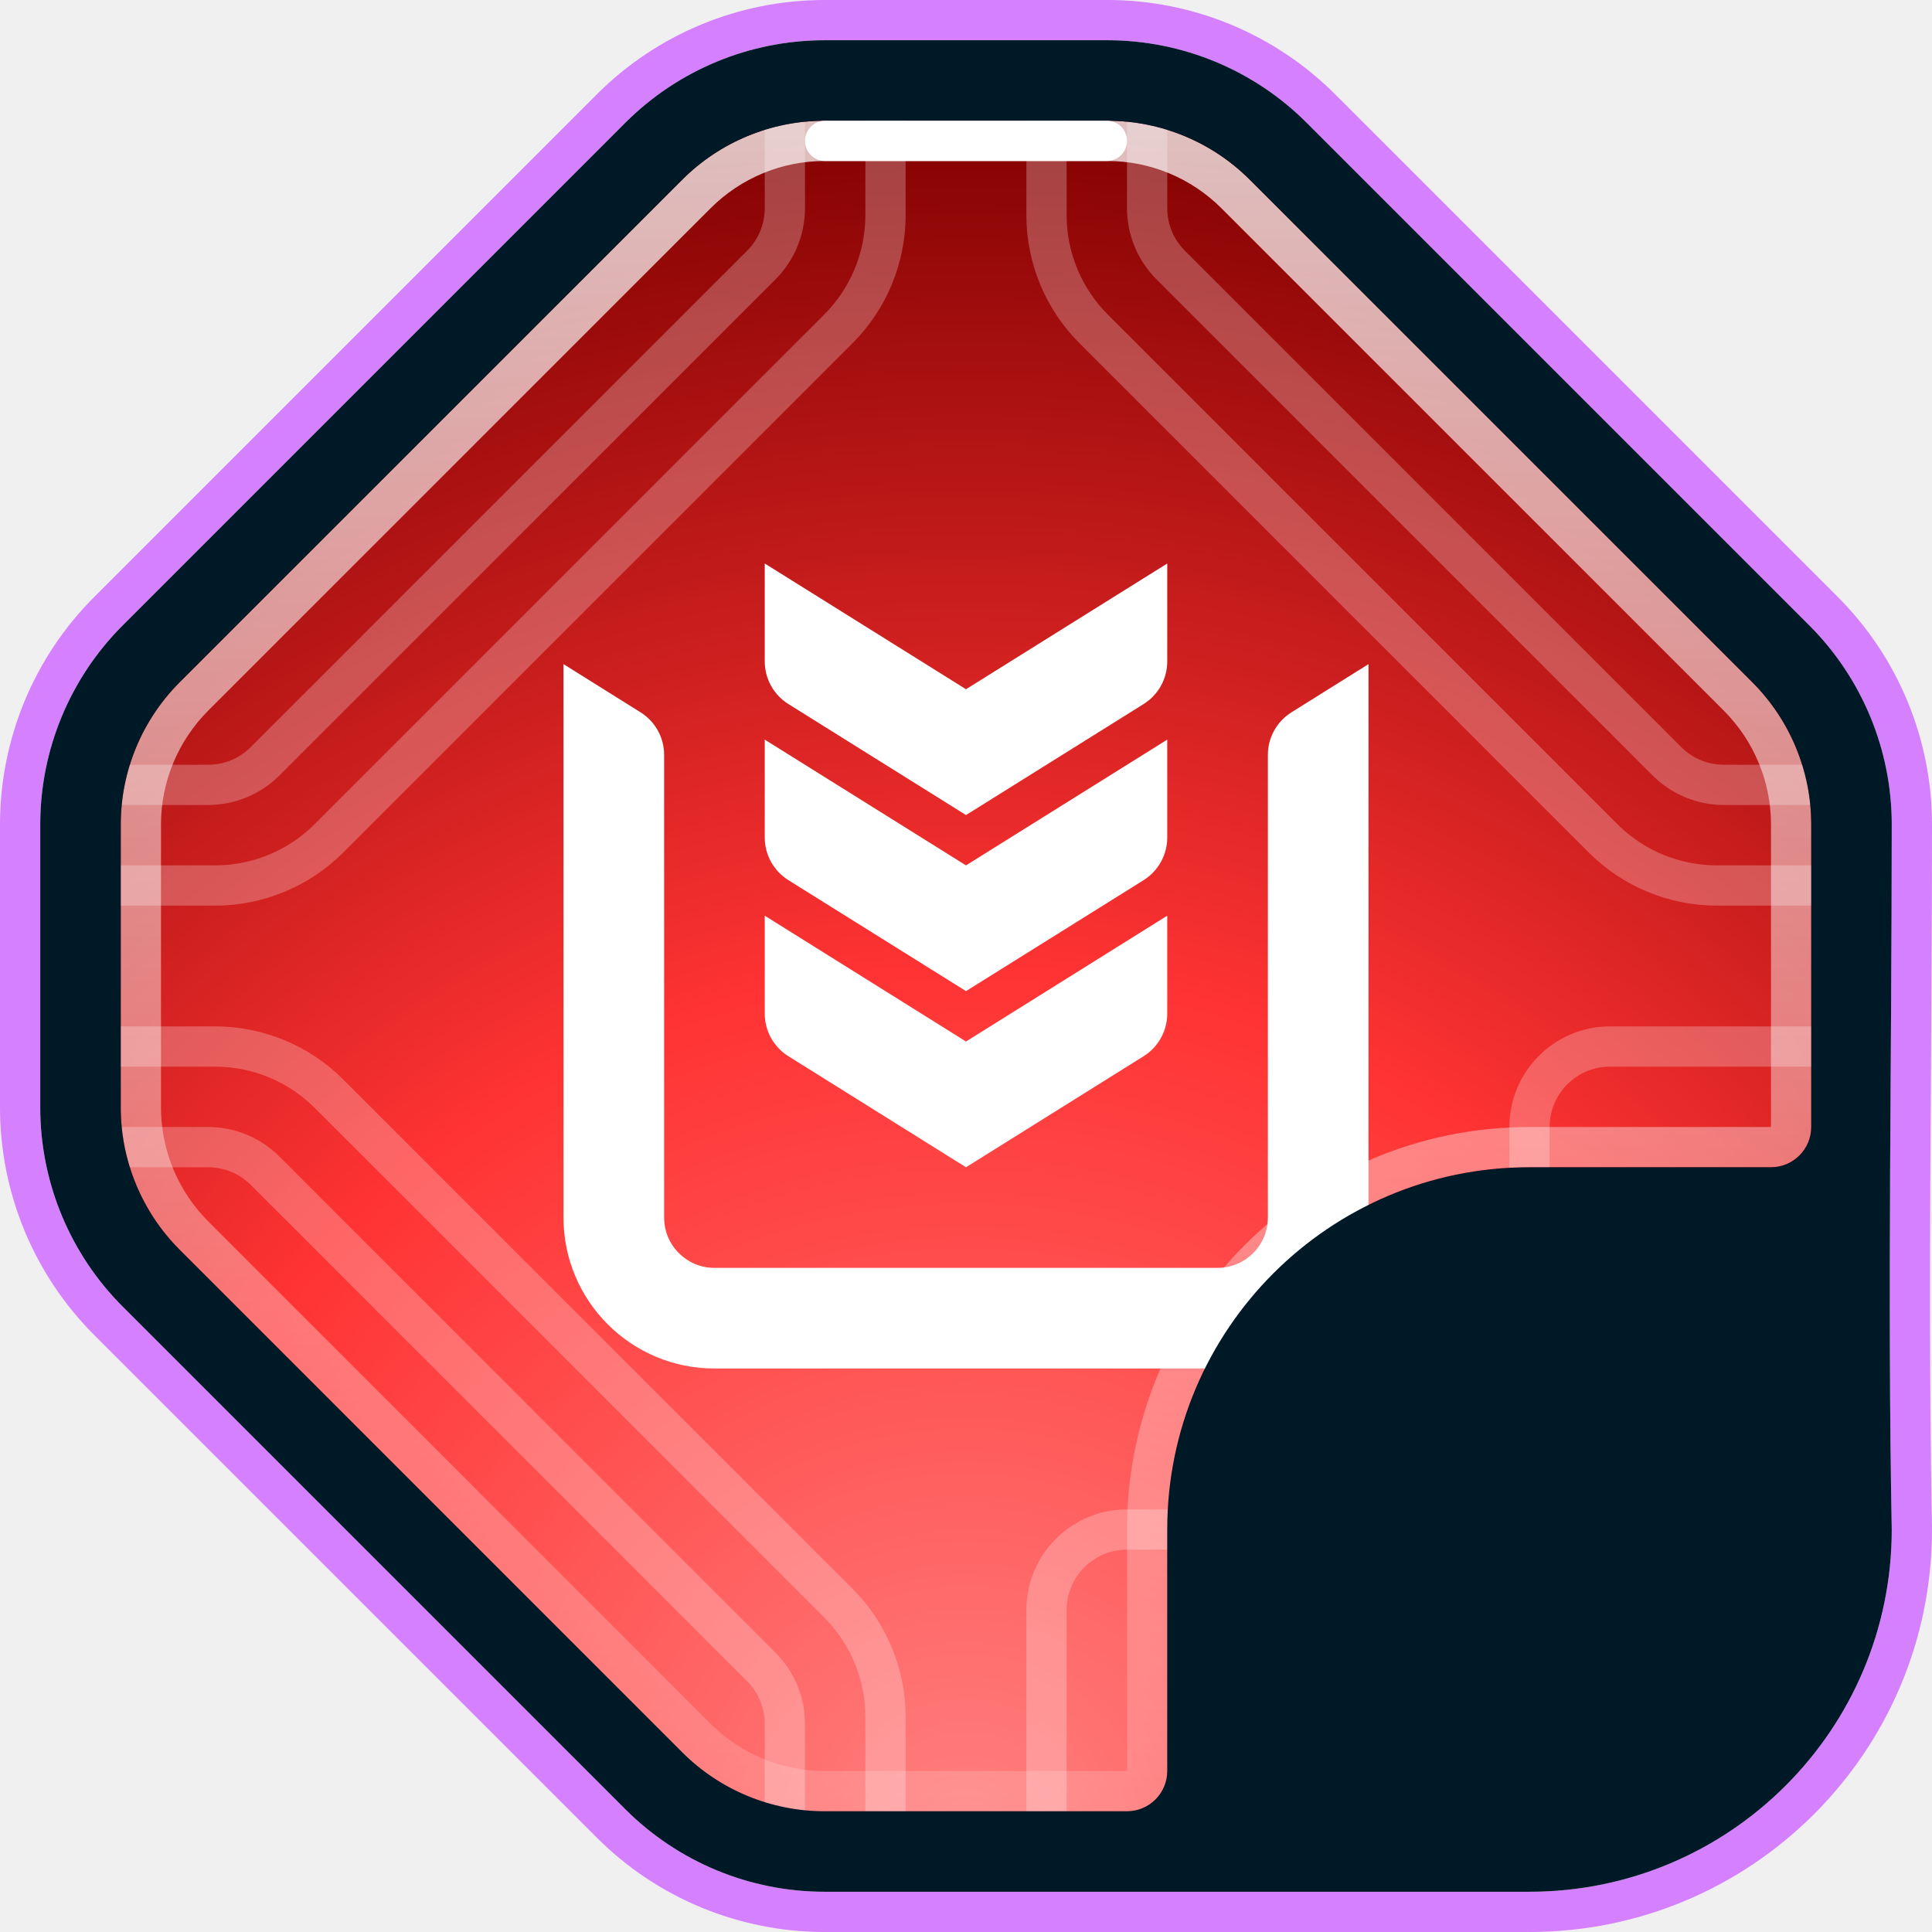
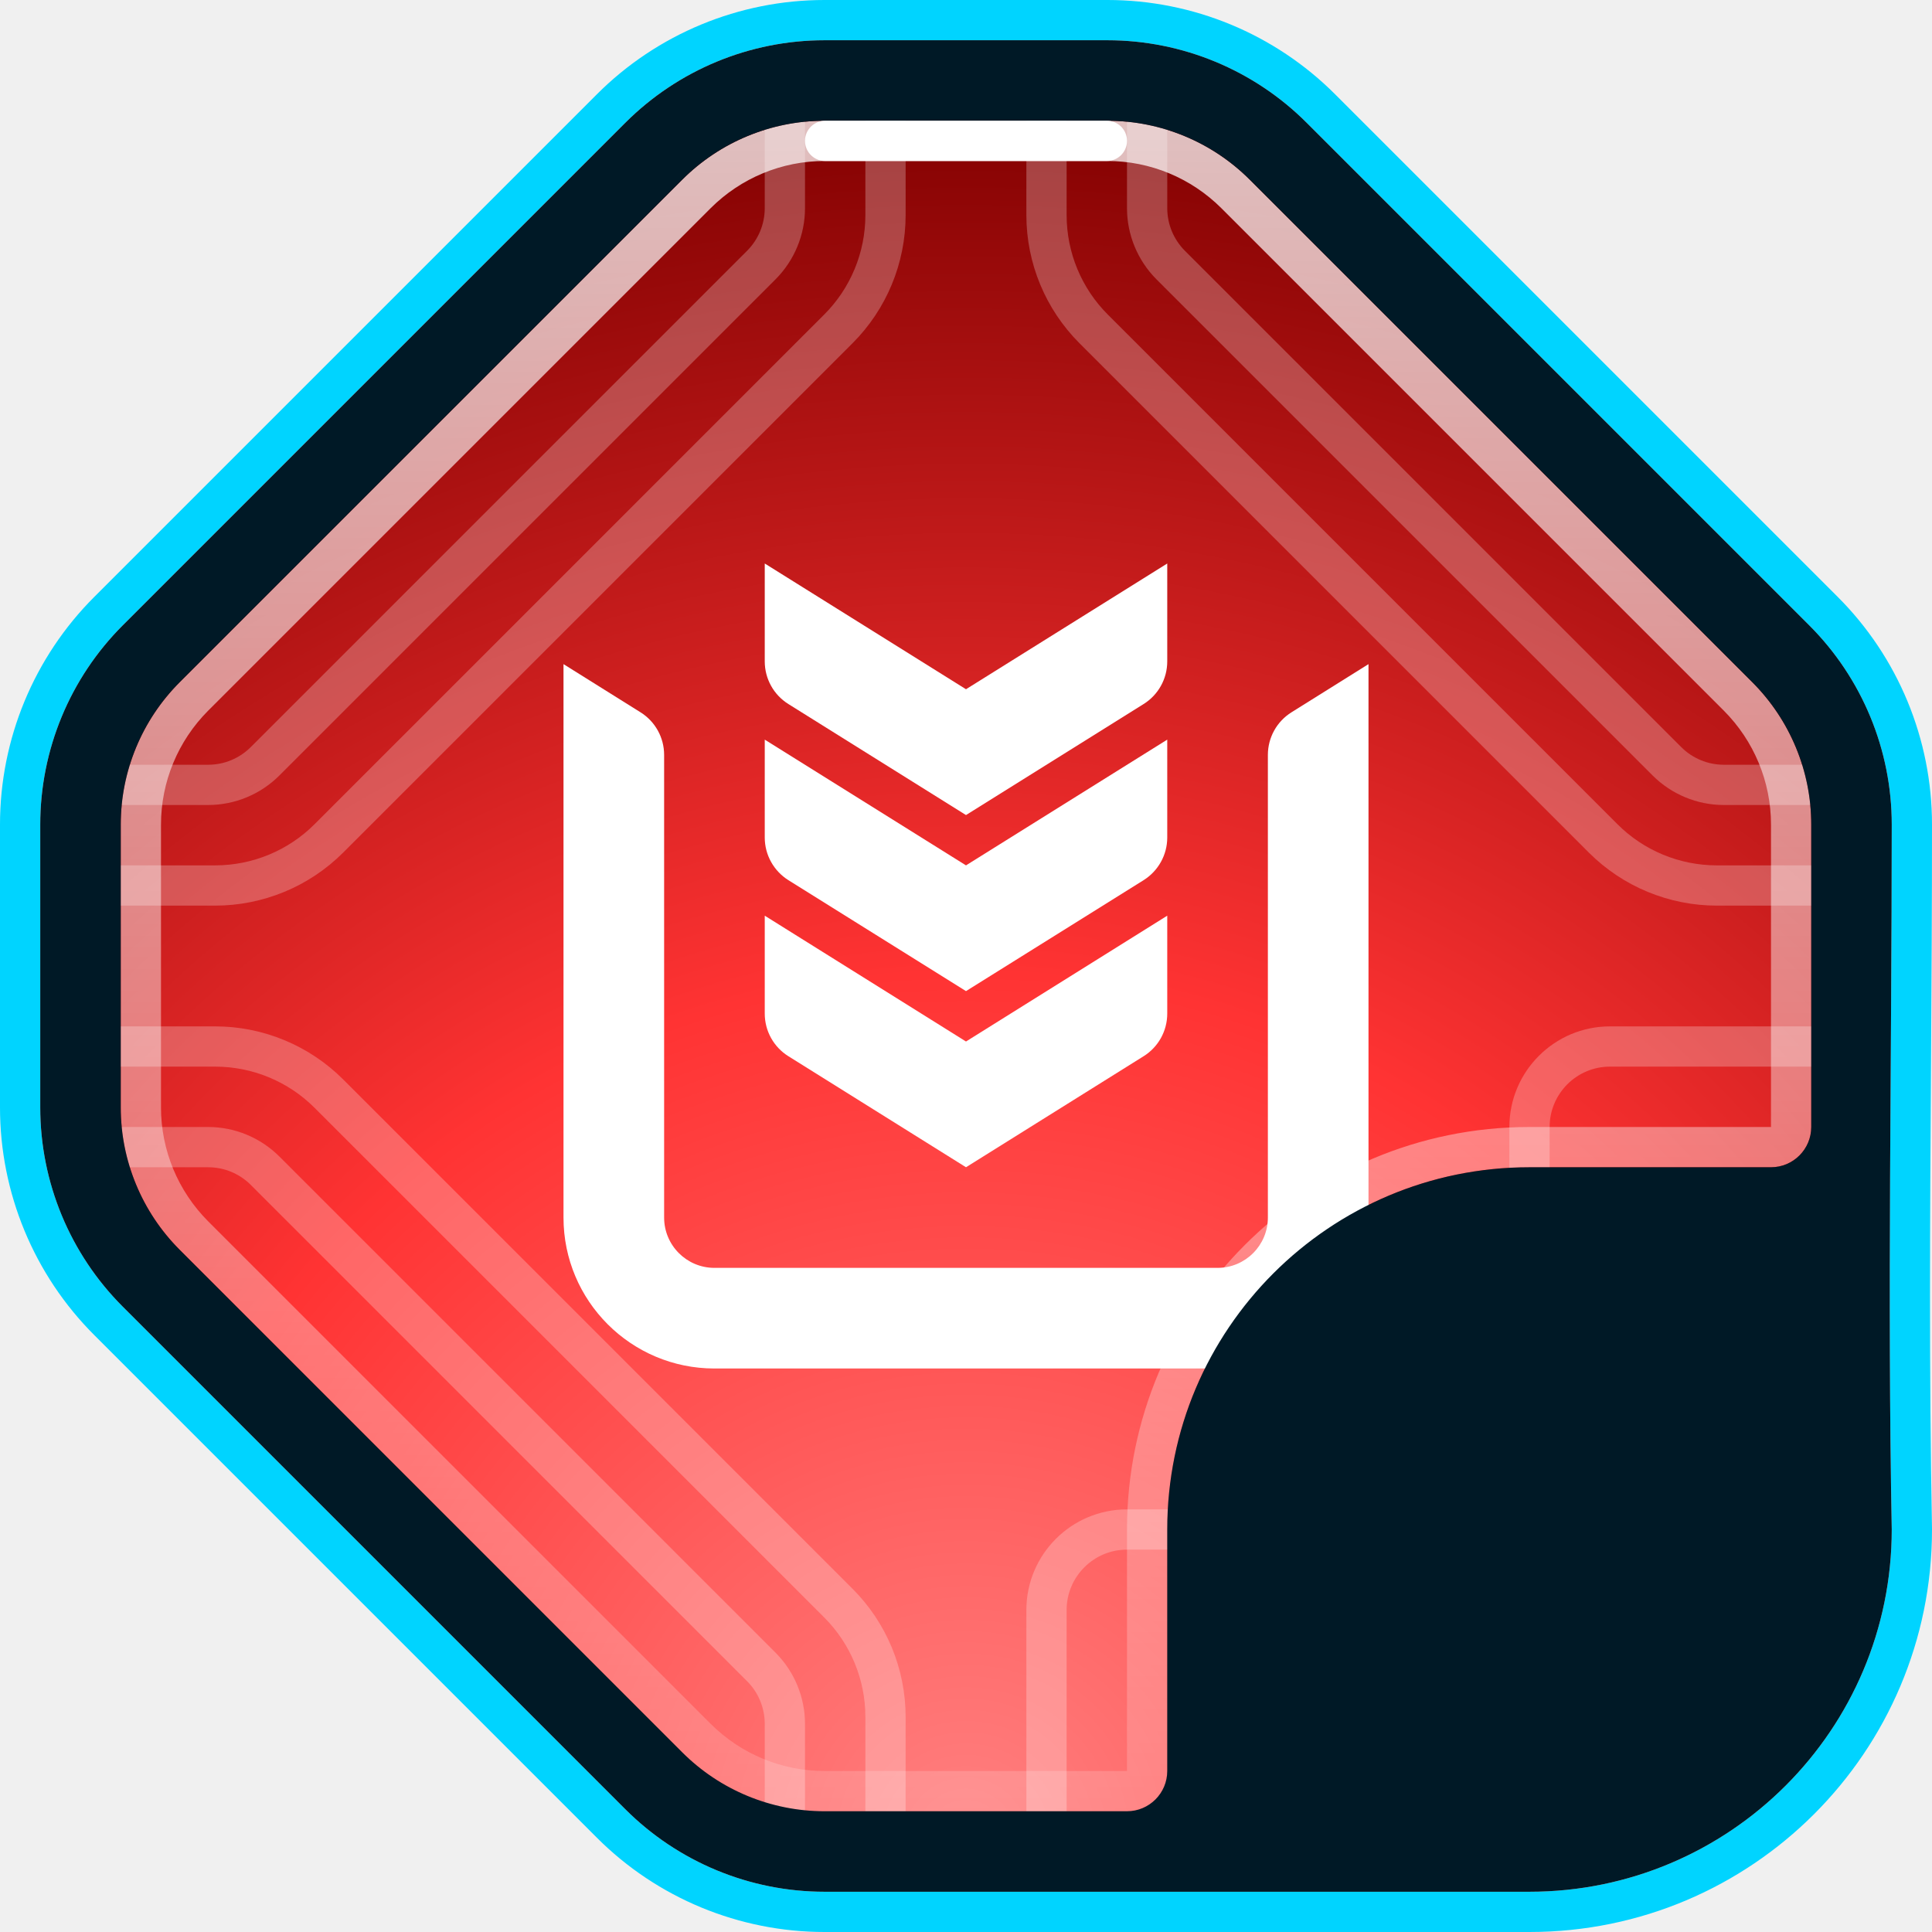
<svg xmlns="http://www.w3.org/2000/svg" width="24" height="24" viewBox="0 0 24 24" fill="none">
-   <path fill-rule="evenodd" clip-rule="evenodd" d="M24 19C24 21.761 21.761 24 19 24H10.243C9.182 24 8.164 23.579 7.414 22.828L1.172 16.586C0.421 15.836 0 14.818 0 13.757V10.243C0 9.182 0.421 8.164 1.172 7.414L7.414 1.172C8.164 0.421 9.182 0 10.243 0H13.757C14.818 0 15.836 0.421 16.586 1.172L22.828 7.414C23.579 8.164 24 9.182 24 10.243C24 11.222 23.994 12.198 23.988 13.173C23.975 15.116 23.963 17.052 24 18.991L24 19ZM23.5 19C23.463 17.055 23.475 15.108 23.488 13.161C23.494 12.188 23.5 11.215 23.5 10.243C23.5 9.314 23.131 8.424 22.475 7.768L16.232 1.525C15.576 0.869 14.686 0.5 13.757 0.5H10.243C9.314 0.5 8.424 0.869 7.768 1.525L1.525 7.768C0.869 8.424 0.5 9.314 0.5 10.243V13.757C0.5 14.686 0.869 15.576 1.525 16.232L7.768 22.475C8.424 23.131 9.314 23.5 10.243 23.5H19C21.485 23.5 23.5 21.485 23.5 19Z" fill="#D580FF" />
+   <path fill-rule="evenodd" clip-rule="evenodd" d="M24 19C24 21.761 21.761 24 19 24H10.243C9.182 24 8.164 23.579 7.414 22.828L1.172 16.586C0.421 15.836 0 14.818 0 13.757V10.243C0 9.182 0.421 8.164 1.172 7.414L7.414 1.172C8.164 0.421 9.182 0 10.243 0H13.757C14.818 0 15.836 0.421 16.586 1.172L22.828 7.414C23.579 8.164 24 9.182 24 10.243C24 11.222 23.994 12.198 23.988 13.173C23.975 15.116 23.963 17.052 24 18.991L24 19ZM23.5 19C23.463 17.055 23.475 15.108 23.488 13.161C23.494 12.188 23.5 11.215 23.5 10.243C23.5 9.314 23.131 8.424 22.475 7.768L16.232 1.525C15.576 0.869 14.686 0.5 13.757 0.5H10.243C9.314 0.5 8.424 0.869 7.768 1.525L1.525 7.768C0.869 8.424 0.5 9.314 0.5 10.243V13.757C0.5 14.686 0.869 15.576 1.525 16.232L7.768 22.475C8.424 23.131 9.314 23.5 10.243 23.5H19C21.485 23.5 23.5 21.485 23.5 19Z" fill="#00D4FF" />
  <path d="M8.121 1.879L1.879 8.121C1.316 8.684 1 9.447 1 10.243V13.757C1 14.553 1.316 15.316 1.879 15.879L8.121 22.121C8.684 22.684 9.447 23 10.243 23H13.757C14.553 23 15.316 22.684 15.879 22.121L22.121 15.879C22.684 15.316 23 14.553 23 13.757V10.243C23 9.447 22.684 8.684 22.121 8.121L15.879 1.879C15.316 1.316 14.553 1 13.757 1H10.243C9.447 1 8.684 1.316 8.121 1.879Z" fill="url(#paint0_radial_5931_37324)" />
  <path fill-rule="evenodd" clip-rule="evenodd" d="M10 1V2.586C10 2.917 9.868 3.235 9.634 3.47L3.47 9.634C3.235 9.868 2.917 10 2.586 10H1V9.5H2.586C2.785 9.5 2.975 9.421 3.116 9.28L9.28 3.116C9.421 2.975 9.5 2.785 9.5 2.586V1H10ZM14 1V2.586C14 2.917 14.132 3.235 14.366 3.47L20.53 9.634C20.765 9.868 21.083 10 21.414 10H23V9.5H21.414C21.215 9.5 21.024 9.421 20.884 9.28L14.72 3.116C14.579 2.975 14.5 2.785 14.5 2.586V1H14ZM10 21.414V23H9.5V21.414C9.5 21.215 9.421 21.024 9.28 20.884L3.116 14.72C2.975 14.579 2.785 14.5 2.586 14.5H1V14H2.586C2.917 14 3.235 14.132 3.47 14.366L9.634 20.53C9.868 20.765 10 21.083 10 21.414ZM11.25 1V2.672C11.25 3.268 11.013 3.841 10.591 4.263L4.263 10.591C3.841 11.013 3.268 11.25 2.672 11.25H1V10.75H2.672C3.136 10.75 3.581 10.566 3.909 10.237L10.237 3.909C10.566 3.581 10.75 3.136 10.75 2.672V1H11.25ZM12.75 2.672V1H13.25V2.672C13.25 3.136 13.434 3.581 13.763 3.909L20.091 10.237C20.419 10.566 20.864 10.75 21.328 10.75H23V11.25H21.328C20.732 11.25 20.159 11.013 19.737 10.591L13.409 4.263C12.987 3.841 12.75 3.268 12.75 2.672ZM11.25 23V21.328C11.25 20.732 11.013 20.159 10.591 19.737L4.263 13.409C3.841 12.987 3.268 12.75 2.672 12.75H1V13.25H2.672C3.136 13.25 3.581 13.434 3.909 13.763L10.237 20.091C10.566 20.419 10.75 20.864 10.75 21.328V23H11.25ZM12.75 20V23H13.25V20C13.25 19.586 13.586 19.25 14 19.25H15V18.75H14C13.31 18.75 12.75 19.31 12.75 20ZM20 12.75C19.31 12.75 18.75 13.31 18.75 14V15H19.25V14C19.25 13.586 19.586 13.25 20 13.25H23V12.75H20Z" fill="white" fill-opacity="0.25" />
  <path fill-rule="evenodd" clip-rule="evenodd" d="M10.243 2C9.712 2 9.204 2.211 8.828 2.586L2.586 8.828C2.211 9.204 2 9.712 2 10.243V13.757C2 14.288 2.211 14.796 2.586 15.172L8.828 21.414C9.204 21.789 9.712 22 10.243 22H14V19C14 16.239 16.239 14 19 14H22V10.243C22 9.712 21.789 9.204 21.414 8.828L15.172 2.586C14.796 2.211 14.288 2 13.757 2H10.243ZM10.243 1.5C9.58 1.5 8.944 1.763 8.475 2.232L2.232 8.475C1.763 8.944 1.5 9.58 1.5 10.243V13.757C1.5 14.42 1.763 15.056 2.232 15.525L8.475 21.768C8.944 22.237 9.58 22.5 10.243 22.5H14C14.276 22.5 14.5 22.276 14.5 22V19C14.5 16.515 16.515 14.5 19 14.5H22C22.276 14.5 22.5 14.276 22.5 14V10.243C22.5 9.58 22.237 8.944 21.768 8.475L15.525 2.232C15.056 1.763 14.42 1.5 13.757 1.5H10.243Z" fill="url(#paint1_linear_5931_37324)" />
  <path d="M9.794 10.934L12 12.312L14.206 10.934C14.389 10.819 14.5 10.619 14.5 10.404V9.188L12 10.75L9.5 9.188V10.404C9.5 10.619 9.611 10.819 9.794 10.934Z" fill="white" />
  <path d="M12 10.125L9.794 8.746C9.611 8.632 9.5 8.432 9.5 8.216V7L12 8.562L14.5 7V8.216C14.5 8.432 14.389 8.632 14.206 8.746L12 10.125Z" fill="white" />
  <path d="M7 15.125V8.25L7.956 8.848C8.139 8.962 8.25 9.162 8.25 9.378V15.125C8.25 15.47 8.53 15.75 8.875 15.75H15.125C15.47 15.75 15.75 15.47 15.75 15.125V9.378C15.75 9.162 15.861 8.962 16.044 8.848L17 8.25V15.125C17 16.16 16.16 17 15.125 17H8.875C7.839 17 7 16.16 7 15.125Z" fill="white" />
  <path d="M12 14.5L9.794 13.121C9.611 13.007 9.5 12.807 9.5 12.591V11.375L12 12.938L14.5 11.375V12.591C14.5 12.807 14.389 13.007 14.206 13.121L12 14.5Z" fill="white" />
  <path fill-rule="evenodd" clip-rule="evenodd" d="M10.243 23.5C9.314 23.5 8.424 23.131 7.768 22.475L1.525 16.232C0.869 15.576 0.5 14.686 0.5 13.757V10.243C0.5 9.314 0.869 8.424 1.525 7.768L7.768 1.525C8.424 0.869 9.314 0.5 10.243 0.5H13.757C14.686 0.5 15.576 0.869 16.232 1.525L22.475 7.768C23.131 8.424 23.5 9.314 23.5 10.243C23.5 13.161 23.445 16.083 23.5 19C23.5 21.485 21.485 23.5 19 23.5C15.979 23.5 13.28 23.5 10.243 23.5ZM8.475 2.232C8.944 1.763 9.58 1.5 10.243 1.5H13.757C14.42 1.5 15.056 1.763 15.525 2.232L21.768 8.475C22.237 8.944 22.5 9.58 22.5 10.243V14C22.5 14.276 22.276 14.5 22 14.5H19C16.515 14.5 14.5 16.515 14.5 19V22C14.5 22.276 14.276 22.5 14 22.5H10.243C9.58 22.5 8.944 22.237 8.475 21.768L2.232 15.525C1.763 15.056 1.5 14.42 1.5 13.757V10.243C1.5 9.58 1.763 8.944 2.232 8.475L8.475 2.232Z" fill="#001926" />
  <rect x="10" y="1.5" width="4" height="0.5" rx="0.25" fill="white" />
  <defs>
    <radialGradient id="paint0_radial_5931_37324" cx="0" cy="0" r="1" gradientUnits="userSpaceOnUse" gradientTransform="translate(12 23) rotate(-90) scale(22)">
      <stop stop-color="#FF8080" />
      <stop offset="0.496" stop-color="#FF3333" />
      <stop offset="1" stop-color="#800000" />
    </radialGradient>
    <linearGradient id="paint1_linear_5931_37324" x1="12" y1="1.5" x2="12" y2="22.5" gradientUnits="userSpaceOnUse">
      <stop stop-color="white" stop-opacity="0.75" />
      <stop offset="1" stop-color="white" stop-opacity="0.15" />
    </linearGradient>
  </defs>
</svg>
